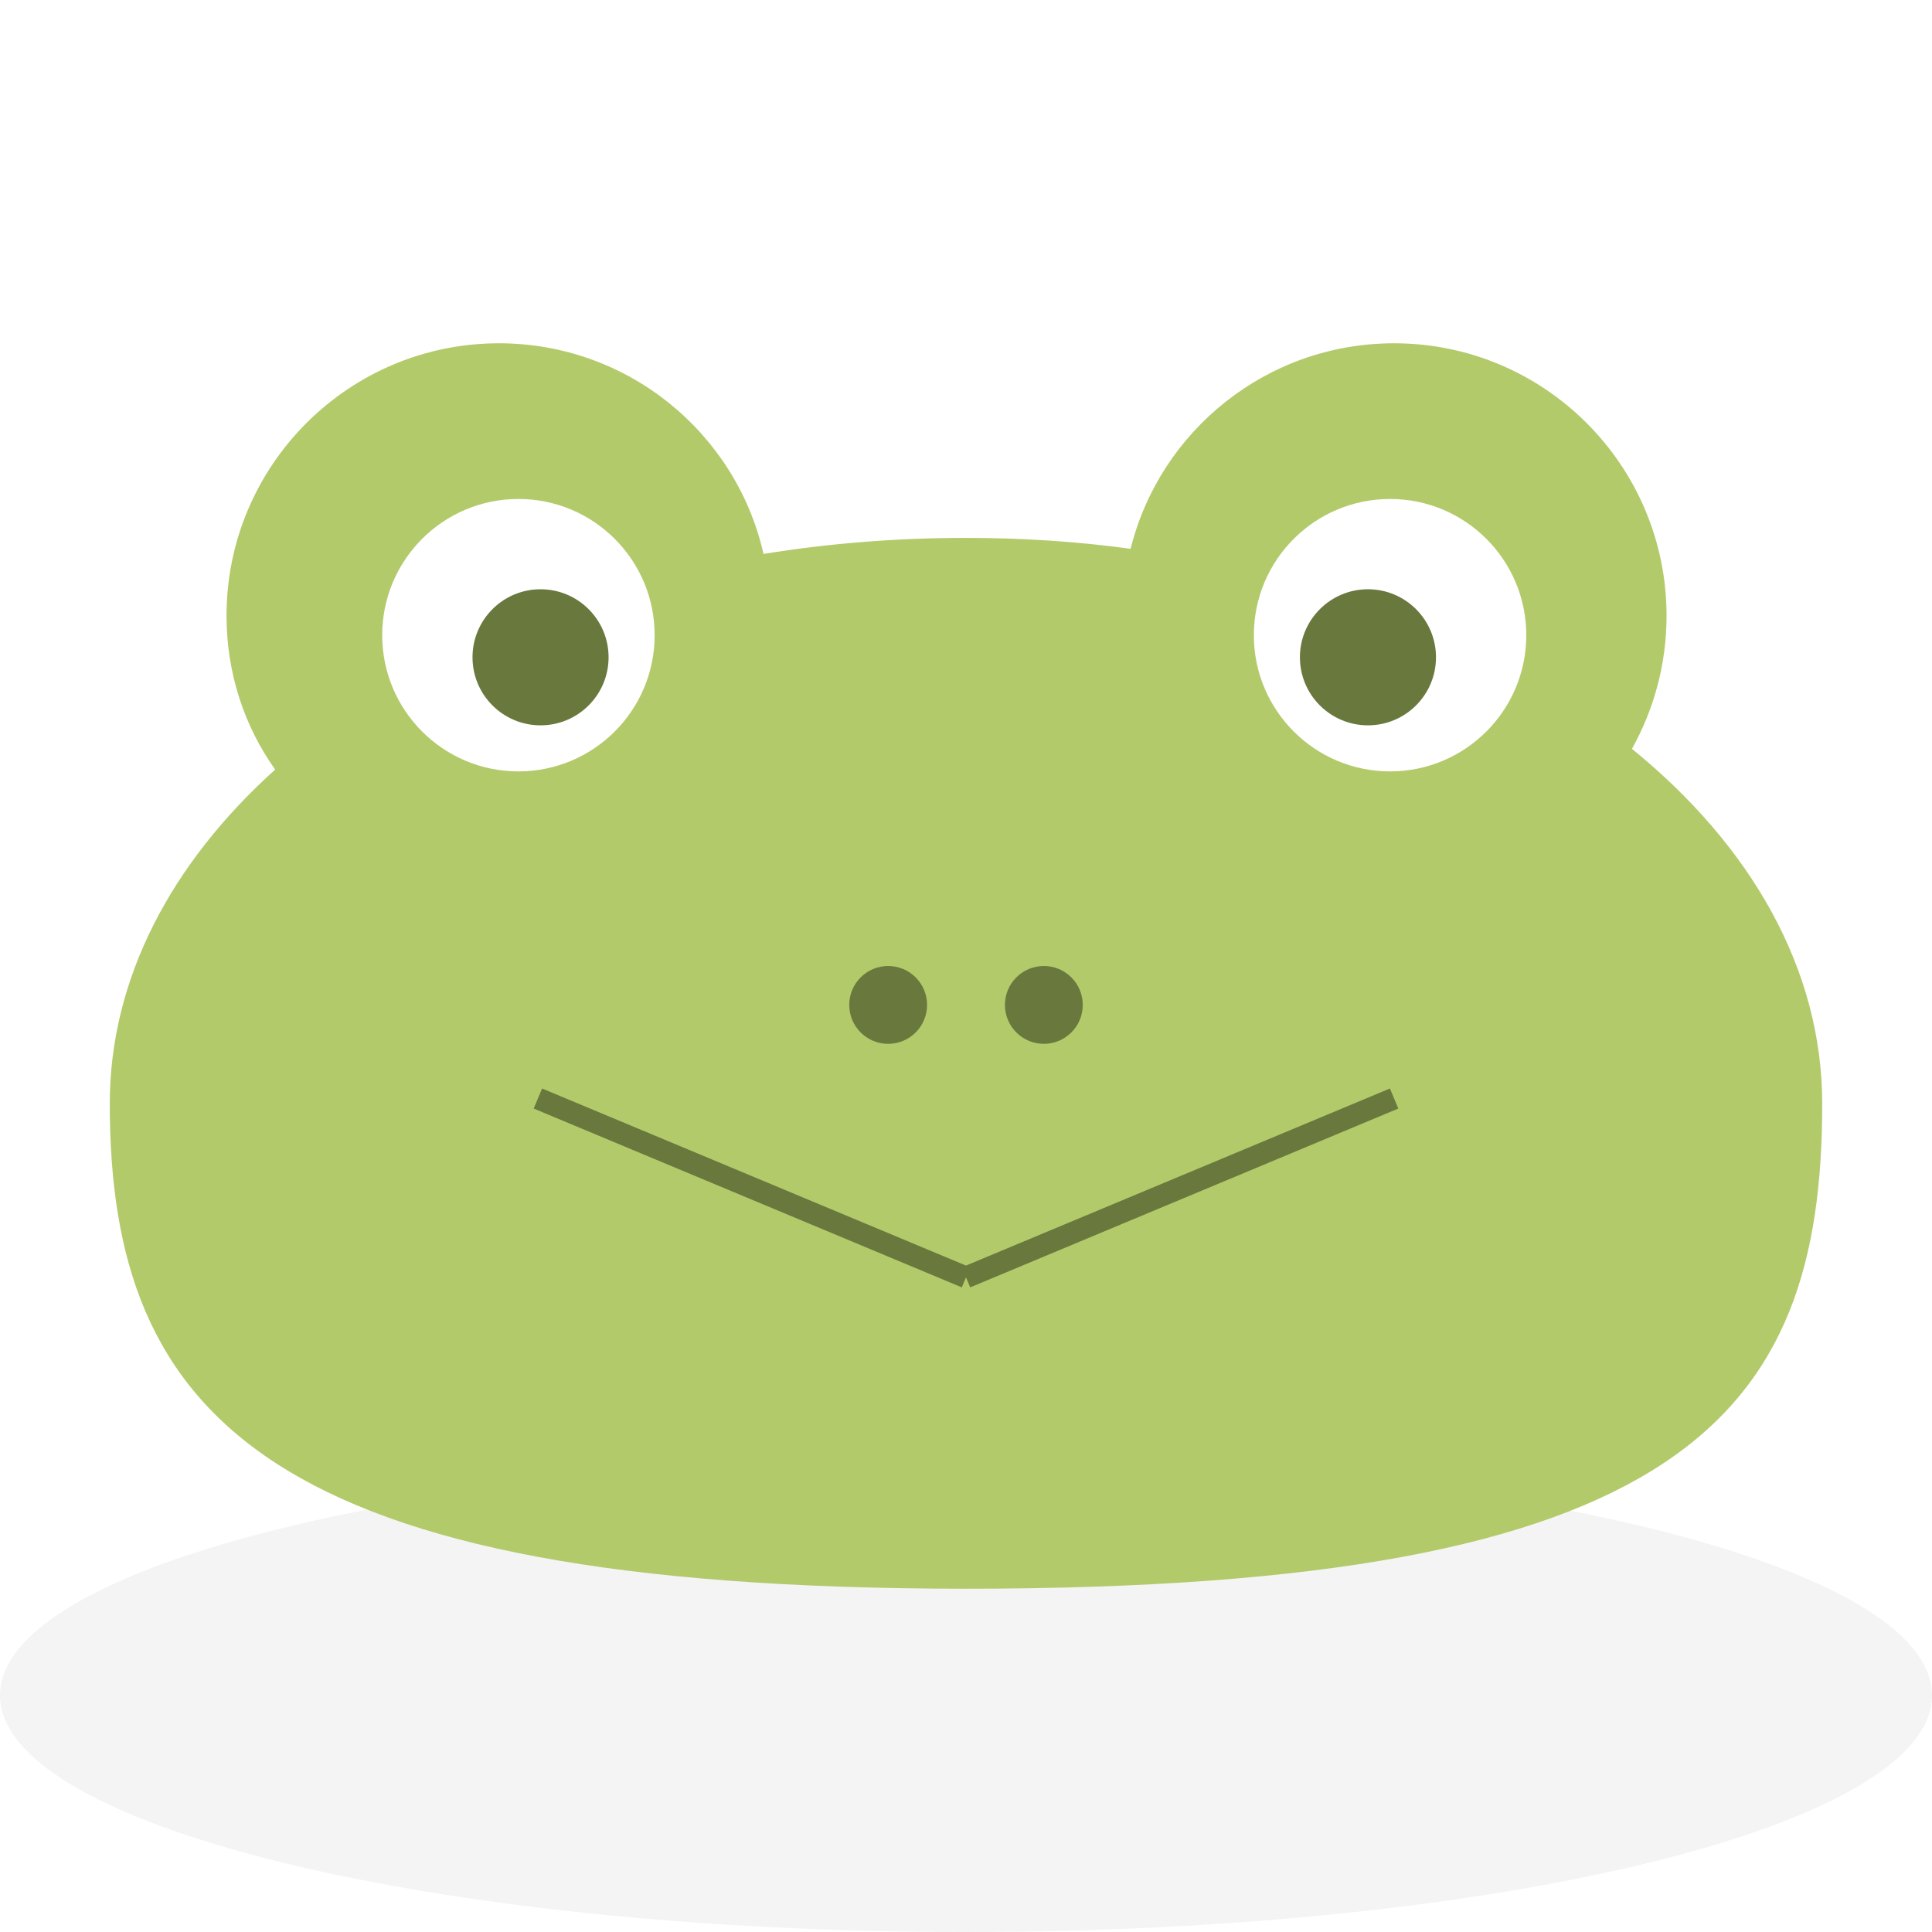
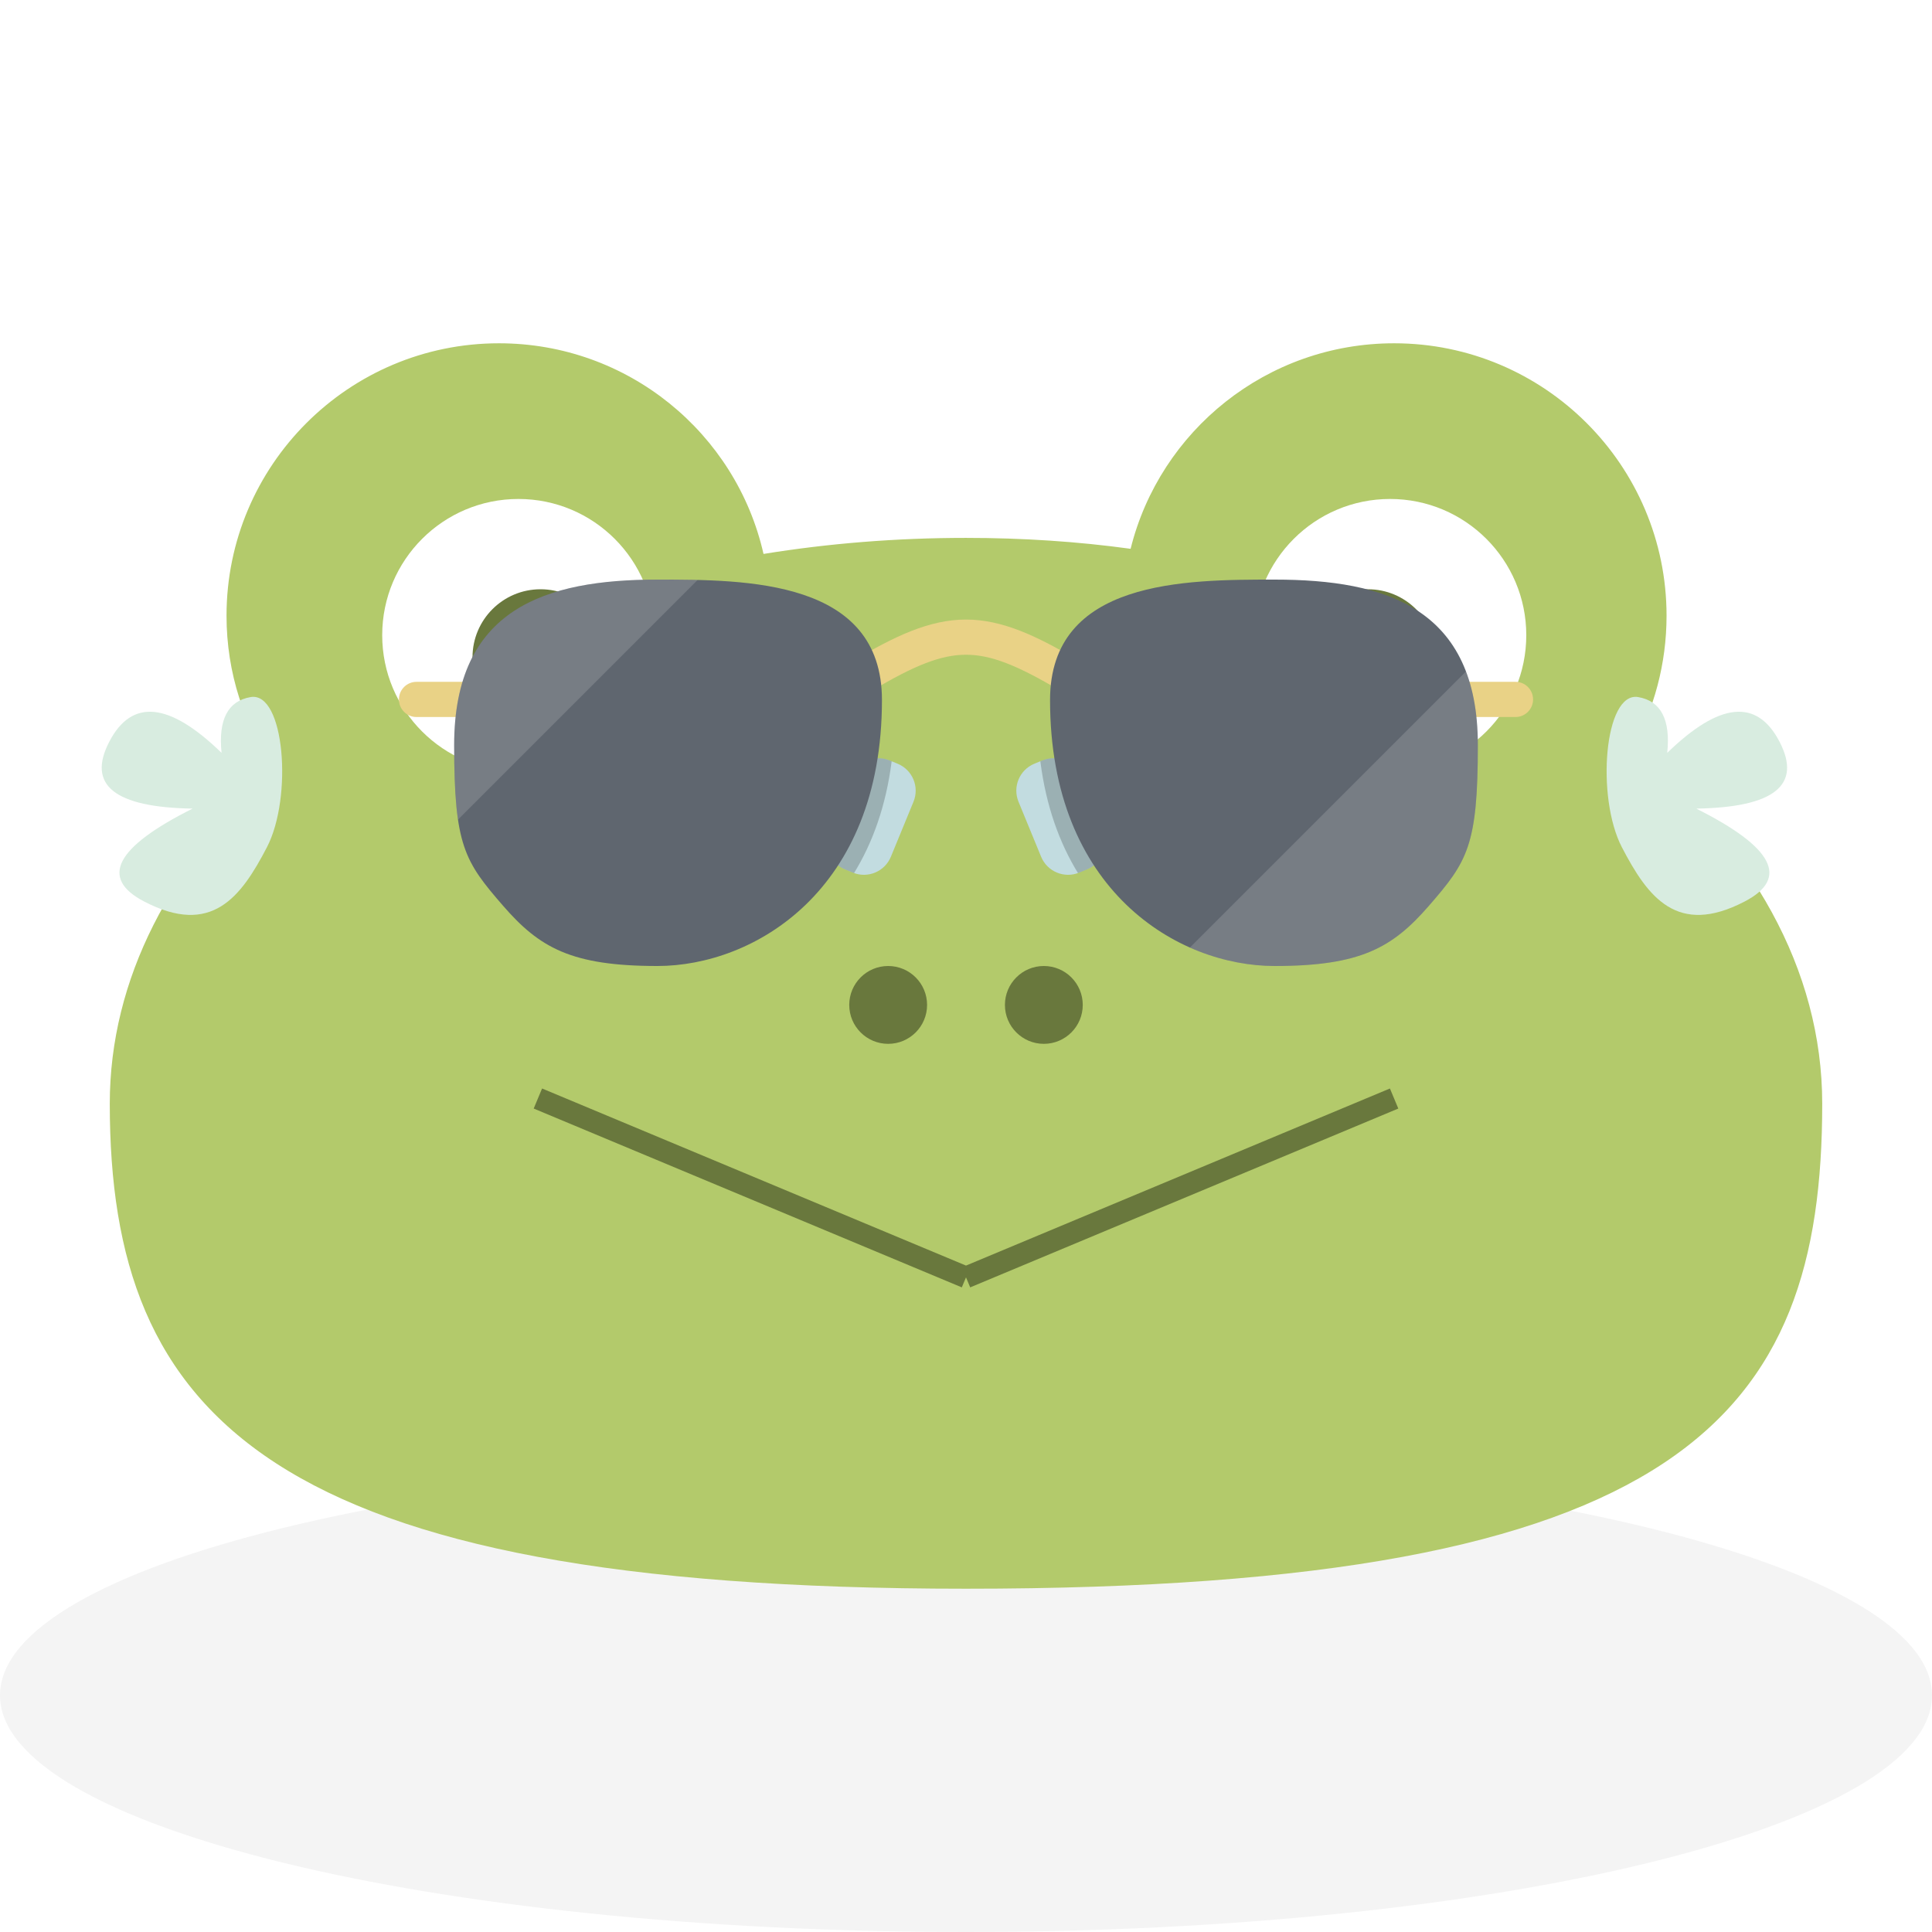
<svg xmlns="http://www.w3.org/2000/svg" style="isolation:isolate" viewBox="0 0 200 200" width="200pt" height="200pt">
  <g id="backgrounds">
    <ellipse vector-effect="non-scaling-stroke" cx="100" cy="175.5" rx="100" ry="24.5" id="present" fill="rgb(244,244,244)" />
  </g>
  <g id="frog">
    <g id="body">
      <path d=" M 168.938 77.519 C 181.274 87.546 188.636 100.338 188.636 114.256 C 188.636 146.584 174.329 164.463 100 164.463 C 27.731 164.463 11.364 146.584 11.364 114.256 C 11.364 101.322 17.721 89.361 28.485 79.666 C 25.284 75.174 23.45 69.669 23.45 63.74 C 23.45 48.174 36.088 35.537 51.653 35.537 C 65.008 35.537 76.208 44.84 79.039 57.343 C 85.757 56.254 92.778 55.682 100 55.682 C 105.836 55.682 111.542 56.055 117.04 56.812 C 120.078 44.581 131.15 35.537 144.318 35.537 C 159.884 35.537 172.521 48.174 172.521 63.74 C 172.521 68.741 171.216 73.44 168.938 77.519 Z " fill-rule="evenodd" id="outer" fill="rgb(179,202,107)" />
    </g>
    <g id="nose">
      <circle vector-effect="non-scaling-stroke" cx="91.942" cy="104.029" r="4.029" id="outerL" fill="rgb(105,120,61)" />
      <circle vector-effect="non-scaling-stroke" cx="108.058" cy="104.029" r="4.029" id="outerR" fill="rgb(105,120,61)" />
    </g>
    <g id="mouth">
      <path d=" M 55.682 113.718 L 100 132.231 L 55.682 113.718 Z  M 144.318 113.718 L 100 132.231 L 144.318 113.718 Z " fill-rule="evenodd" id="Samengestelde vorm" fill="none" vector-effect="non-scaling-stroke" stroke-width="3" stroke="rgb(105,120,61)" stroke-linejoin="miter" stroke-linecap="square" stroke-miterlimit="3" />
    </g>
    <g id="eyes">
      <circle vector-effect="non-scaling-stroke" cx="53.667" cy="65.754" r="14.101" id="outerL" fill="rgb(255,255,255)" />
      <circle vector-effect="non-scaling-stroke" cx="55.957" cy="68.043" r="7.043" id="innerL" fill="rgb(105,120,61)" />
      <circle vector-effect="non-scaling-stroke" cx="143.899" cy="65.754" r="14.101" id="outerR" fill="rgb(255,255,255)" />
      <circle vector-effect="non-scaling-stroke" cx="141.61" cy="68.043" r="7.043" id="innerR" fill="rgb(105,120,61)" />
    </g>
+     <g id="attributes">
+       <g id="sunglasses">
+         <path d=" M 88.286 90.333 L 87.464 89.994 C 85.922 89.361 85.187 87.598 85.82 86.056 L 88.16 80.365 C 88.793 78.823 90.557 78.088 92.098 78.721 L 92.92 79.059 C 94.462 79.693 95.198 81.456 94.564 82.997 L 92.224 88.689 C 91.591 90.23 89.828 90.966 88.286 90.333 Z " id="Tracé" fill="rgb(194,220,224)" />
+         <g opacity="0.2">
+           <path d=" M 92.098 78.721 C 90.557 78.087 88.794 78.823 88.16 80.365 L 85.821 86.056 C 85.187 87.598 85.923 89.361 87.464 89.994 L 88.287 90.332 C 88.328 90.349 88.37 90.361 88.412 90.377 C 90.322 87.267 91.718 83.435 92.305 78.806 L 92.098 78.721 Z " id="Tracé" fill="rgb(0,0,0)" />
+         </g>
+         <path d=" M 111.714 90.333 L 112.536 89.994 C 114.078 89.361 114.813 87.598 114.18 86.056 L 111.84 80.365 C 111.207 78.823 109.443 78.087 107.902 78.721 L 107.08 79.059 C 105.538 79.692 104.802 81.456 105.436 82.997 L 107.776 88.689 C 108.409 90.23 110.172 90.966 111.714 90.333 Z " id="Tracé" fill="rgb(194,220,224)" />
+         <g opacity="0.2">
+           <path d=" M 107.902 78.721 C 109.443 78.087 111.207 78.823 111.84 80.365 L 114.18 86.056 C 114.813 87.598 114.078 89.361 112.536 89.994 L 111.714 90.332 C 111.673 90.349 111.63 90.361 111.589 90.377 C 109.679 87.267 108.282 83.435 107.696 78.806 L 107.902 78.721 Z " id="Tracé" fill="rgb(0,0,0)" />
+         </g>
+         <g id="Groep">
+           <path d=" M 110.777 71.821 C 110.458 71.821 110.135 71.738 109.842 71.562 C 105.303 68.839 102.544 67.778 100 67.778 C 97.456 67.778 94.697 68.839 90.159 71.562 C 89.296 72.079 88.178 71.8 87.66 70.937 C 87.143 70.075 87.422 68.956 88.285 68.438 C 92.589 65.856 96.229 64.136 100 64.136 C 103.772 64.136 107.412 65.856 111.715 68.438 C 112.578 68.956 112.858 70.074 112.34 70.937 C 111.999 71.506 111.396 71.821 110.777 71.821 Z " id="Tracé" fill="rgb(233,210,134)" />
+           <path d=" M 48.177 74.226 L 43.118 74.226 C 42.112 74.226 41.297 73.411 41.297 72.405 C 41.297 71.399 42.112 70.583 43.118 70.583 L 48.177 70.583 C 49.183 70.583 49.998 71.399 49.998 72.405 C 49.998 73.41 49.183 74.226 48.177 74.226 Z " id="Tracé" fill="rgb(233,210,134)" />
+           <path d=" M 156.882 74.226 L 151.823 74.226 C 150.817 74.226 150.002 73.411 150.002 72.405 C 150.002 71.399 150.817 70.583 151.823 70.583 L 156.882 70.583 C 157.888 70.583 158.703 71.399 158.703 72.405 C 158.703 73.41 157.888 74.226 156.882 74.226 Z " id="Tracé" fill="rgb(233,210,134)" />
+         </g>
+         <g id="Groep">
+           <path d=" M 68.053 60 C 56.468 60 47.014 62.987 47.014 77.143 C 47.014 87.532 48.091 89.175 52.079 93.766 C 55.843 98.099 59.138 100 68.053 100 C 78.053 100 91.299 92.208 91.299 72.468 C 91.3 60 77.273 60 68.053 60 Z " id="Tracé" fill="rgb(95,102,111)" />
+           <path d=" M 131.947 60 C 143.532 60 152.986 62.987 152.986 77.143 C 152.986 87.532 151.909 89.175 147.921 93.766 C 144.157 98.099 140.862 100 131.947 100 C 121.947 100 108.701 92.208 108.701 72.468 C 108.701 60 122.727 60 131.947 60 Z " id="Tracé" fill="rgb(95,102,111)" />
+         </g>
+         <g id="Groep">
+           <g opacity="0.15">
+             <path d=" M 68.053 60 C 56.468 60 47.014 62.987 47.014 77.143 C 47.014 80.486 47.126 82.92 47.411 84.842 L 72.217 60.036 C 70.768 60 69.362 60 68.053 60 Z " id="Tracé" fill="rgb(255,255,255)" />
+           </g>
+           <g opacity="0.15">
+             <path d=" M 151.758 69.511 L 123.179 98.09 C 126.115 99.393 129.158 100 131.947 100 C 140.862 100 144.157 98.099 147.921 93.766 C 151.909 89.175 152.986 87.532 152.986 77.143 C 152.986 74.114 152.552 71.597 151.758 69.511 Z " id="Tracé" fill="rgb(255,255,255)" />
+           </g>
+         </g>
+       </g>
+     </g>
+     <g id="hair">
+       <path d=" M 27.631 87.71 C 30.32 82.538 29.464 71.551 25.938 72.162 Q 22.412 72.773 22.936 77.935 Q 14.816 70.046 11.314 76.78 Q 7.812 83.515 19.935 83.707 Q 7.957 89.701 14.932 93.328 C 21.907 96.955 24.942 92.881 27.631 87.71 Z " id="outer" fill="rgb(216,236,224)" />
+       <path d=" M 167.898 87.71 C 165.209 82.538 166.065 71.551 169.591 72.162 Q 173.117 72.773 172.593 77.935 Q 180.713 70.046 184.215 76.78 Q 187.717 83.515 175.595 83.707 Q 187.573 89.701 180.598 93.328 C 173.622 96.955 170.587 92.881 167.898 87.71 Z " id="outer" fill="rgb(216,236,224)" />
+     </g>
  </g>
+   <g id="imports" />
</svg>
